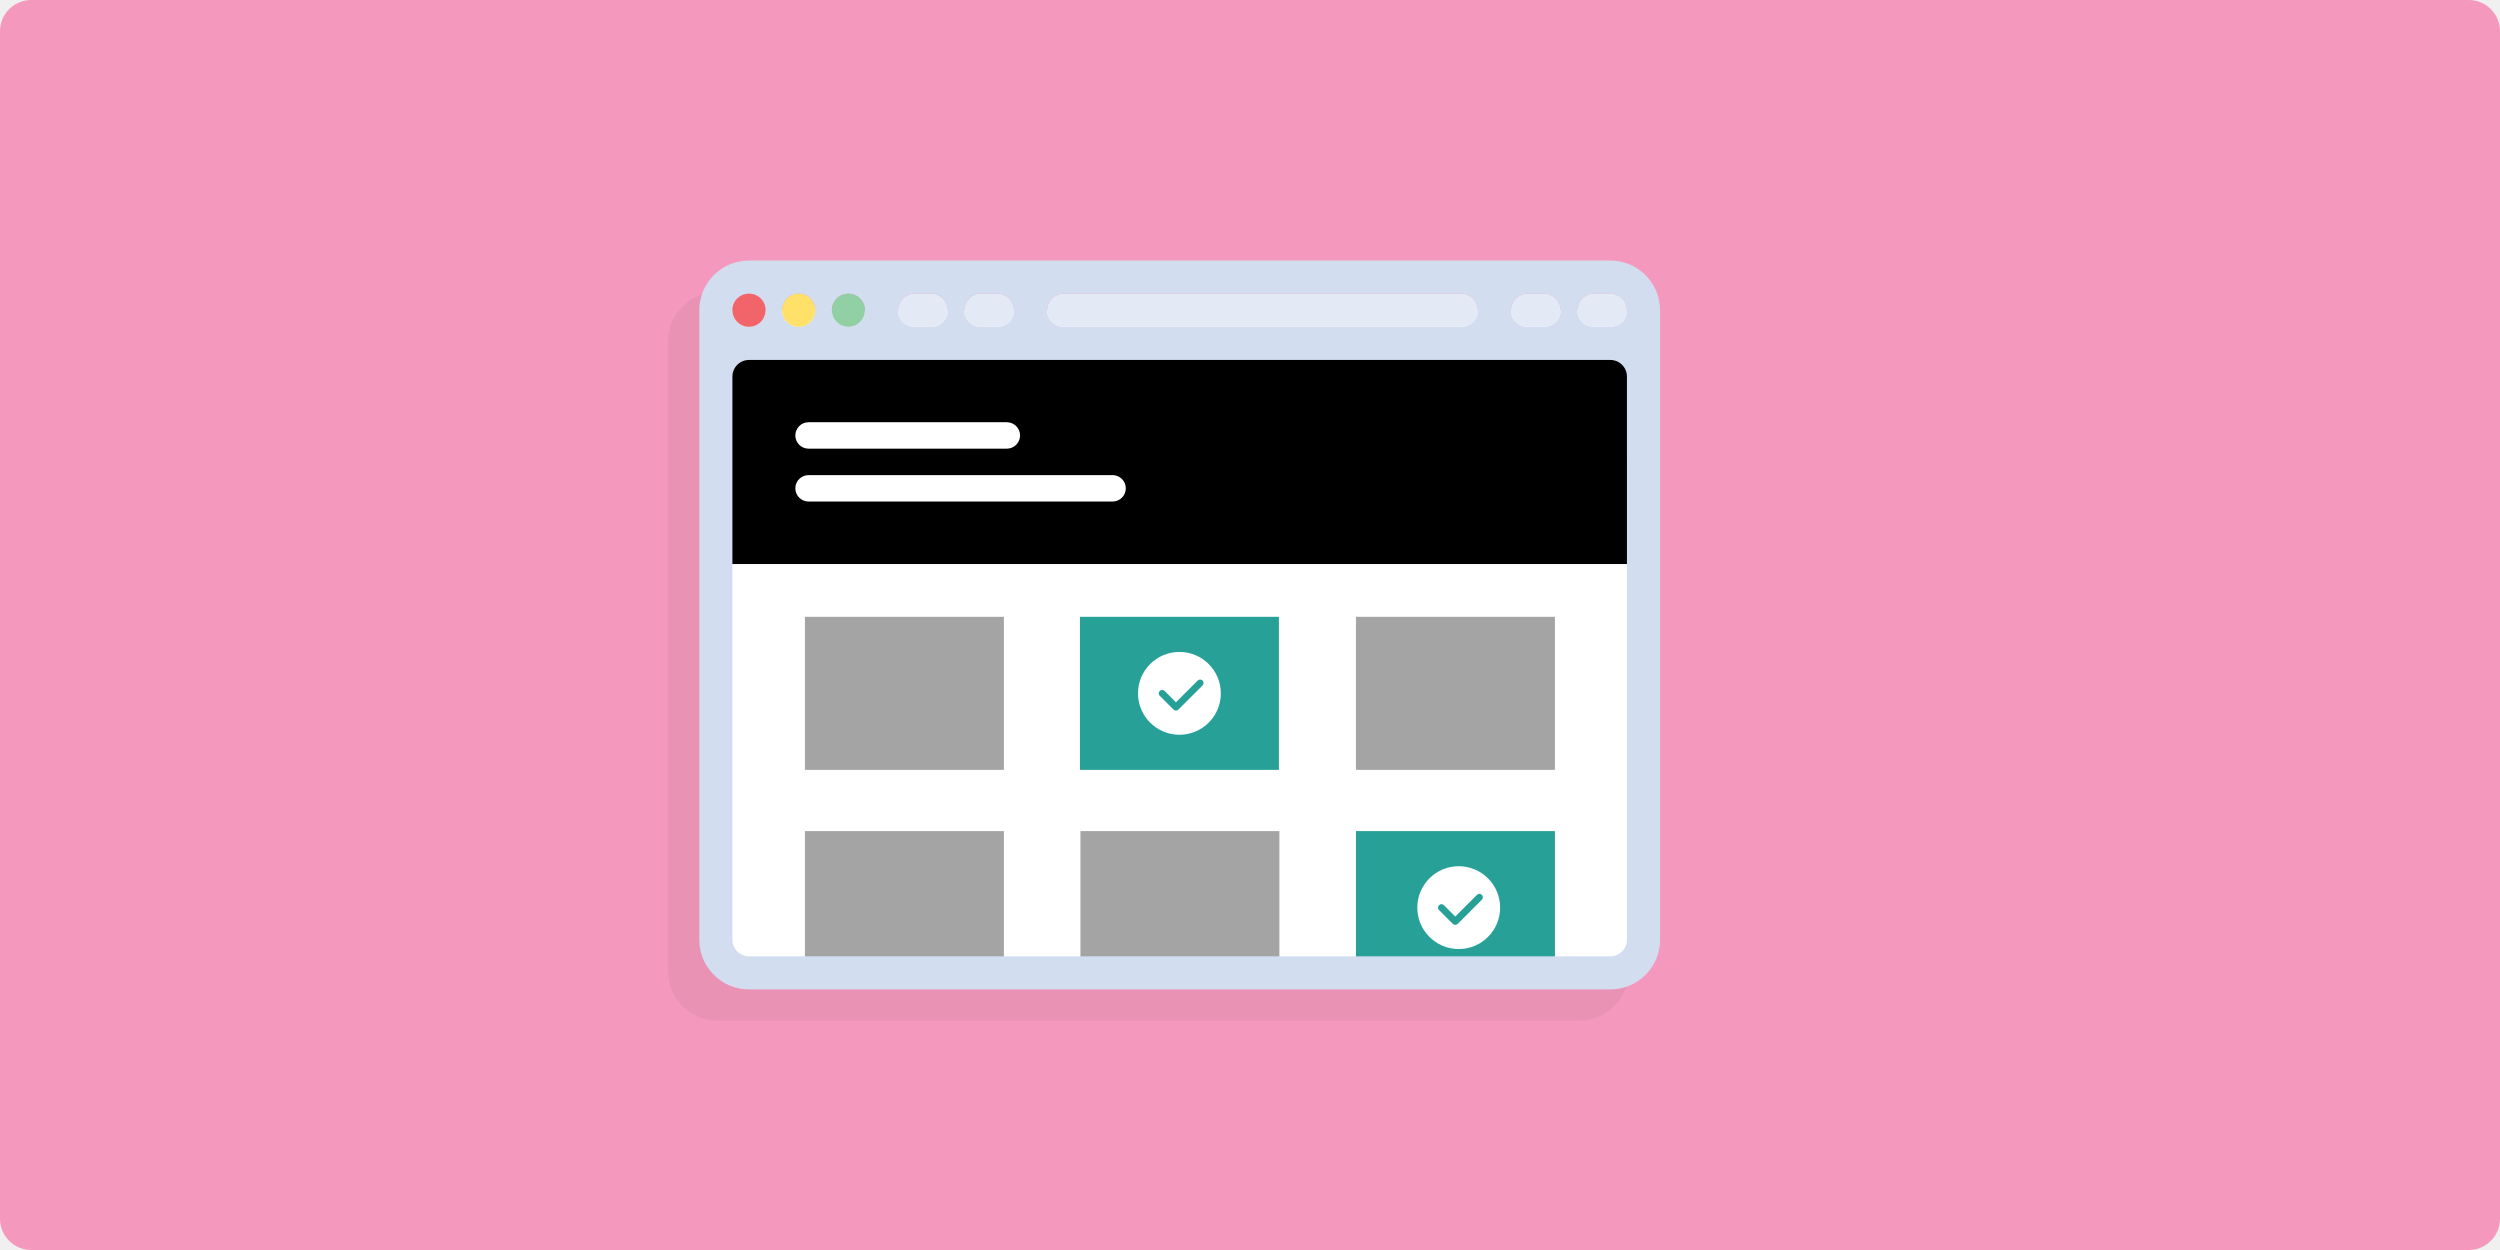
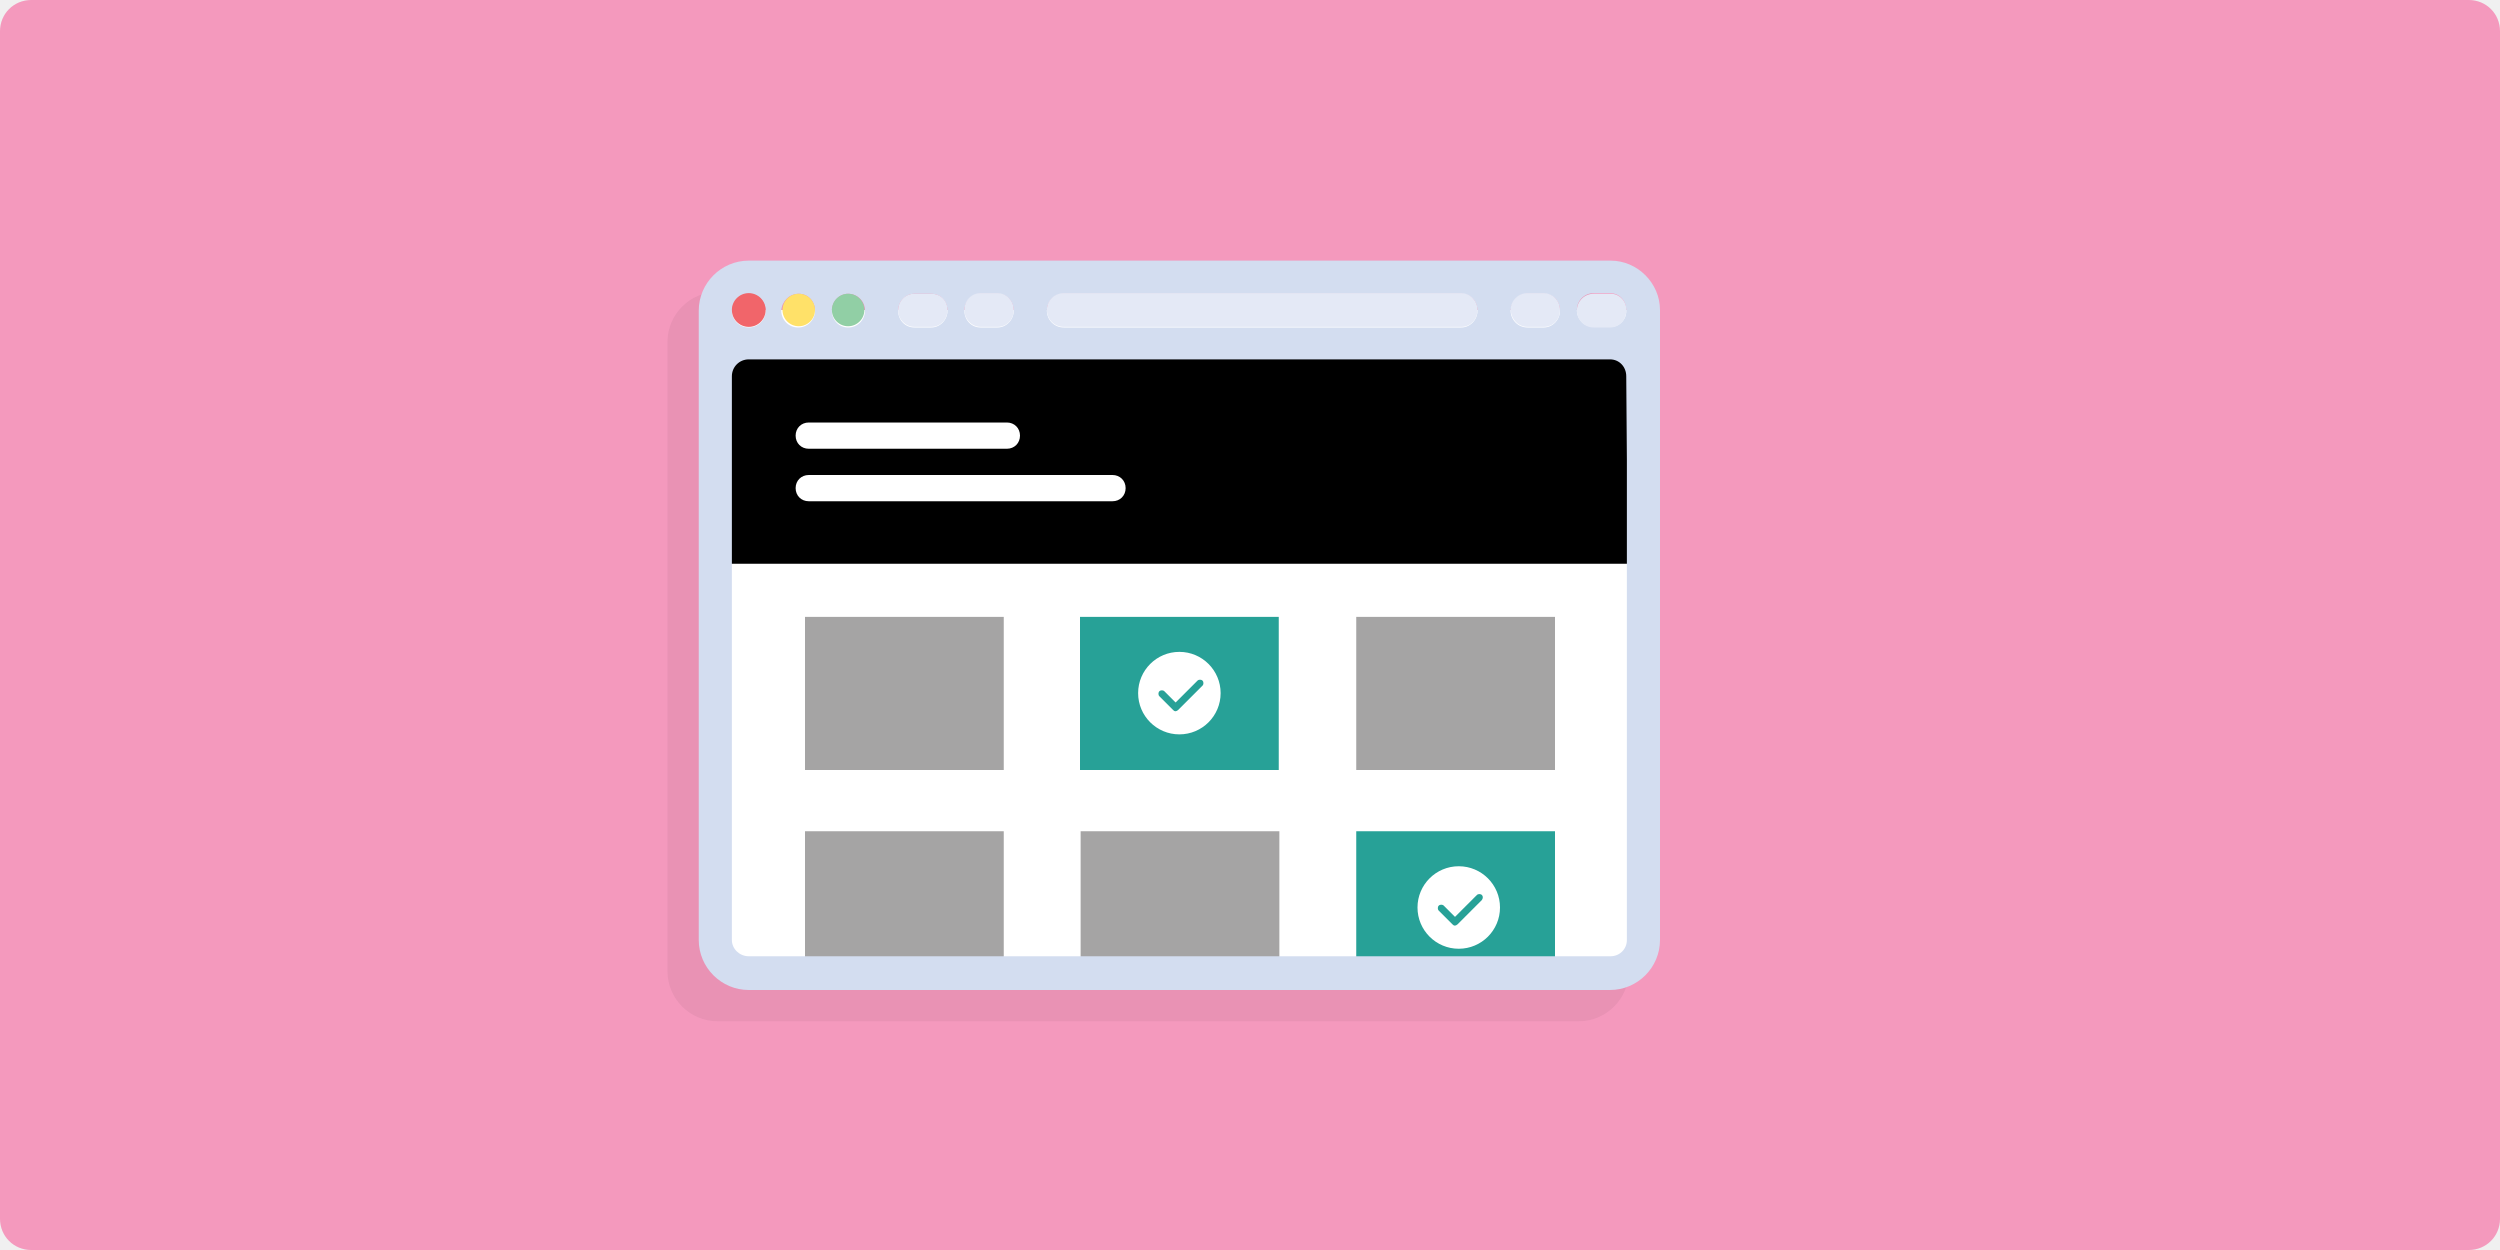
- <svg xmlns="http://www.w3.org/2000/svg" width="400" height="200" viewBox="0 0 400 200" fill="none">
-   <path d="M400 195C400 197.762 397.762 200 395 200H5C2.239 200 0 197.762 0 195V5C0 2.239 2.239 0 5 0H395C397.762 0 400 2.239 400 5V195Z" fill="#F499BD" />
-   <path opacity="0.05" d="M252.66 46.691H114.837C110.446 46.691 106.886 50.252 106.886 54.642V155.359C106.886 159.75 110.446 163.31 114.837 163.31H252.66C257.051 163.31 260.611 159.749 260.611 155.359V54.642C260.611 50.251 257.051 46.691 252.66 46.691Z" fill="black" />
-   <path d="M261.75 49.642H114.75V155.25H261.75V49.642Z" fill="white" />
-   <path d="M261.75 56.833H115.5V90.246H261.75V56.833Z" fill="black" />
-   <path d="M178.013 80.247H129.368C128.201 80.247 127.253 79.299 127.253 78.132C127.253 76.965 128.201 76.017 129.368 76.017H178.013C179.18 76.017 180.128 76.965 180.128 78.132C180.128 79.299 179.181 80.247 178.013 80.247Z" fill="white" />
-   <path d="M161.094 71.787H129.369C128.202 71.787 127.254 70.84 127.254 69.672C127.254 68.504 128.202 67.557 129.369 67.557H161.094C162.261 67.557 163.209 68.505 163.209 69.672C163.209 70.839 162.261 71.787 161.094 71.787Z" fill="white" />
-   <path d="M160.624 98.69H128.788V123.18H160.624V98.69Z" fill="#A5A4A4" />
-   <path d="M204.624 98.69H172.789V123.18H204.624V98.69Z" fill="#27A197" />
-   <path d="M248.787 98.69H216.951V123.18H248.787V98.69Z" fill="#A5A4A4" />
-   <path d="M160.624 132.976H128.788V157.465H160.624V132.976Z" fill="#A5A4A4" />
-   <path d="M204.705 132.976H172.87V157.465H204.705V132.976Z" fill="#A5A4A4" />
-   <path d="M248.787 132.976H216.951V157.465H248.787V132.976Z" fill="#27A197" />
-   <path d="M188.707 117.561C192.366 117.561 195.333 114.594 195.333 110.935C195.333 107.276 192.366 104.309 188.707 104.309C185.048 104.309 182.081 107.276 182.081 110.935C182.081 114.594 185.048 117.561 188.707 117.561Z" fill="white" />
-   <path d="M192.41 108.888C192.194 108.672 191.845 108.672 191.629 108.888L188.154 112.363L186.336 110.545C186.12 110.329 185.771 110.329 185.555 110.545C185.339 110.761 185.339 111.11 185.555 111.326L187.763 113.534C187.871 113.641 188.012 113.696 188.154 113.696C188.295 113.696 188.437 113.641 188.544 113.534L192.409 109.669C192.625 109.452 192.625 109.104 192.41 108.888Z" fill="#27A197" />
-   <path d="M233.395 151.846C237.054 151.846 240.021 148.879 240.021 145.22C240.021 141.561 237.054 138.594 233.395 138.594C229.736 138.594 226.769 141.561 226.769 145.22C226.769 148.879 229.736 151.846 233.395 151.846Z" fill="white" />
-   <path d="M237.098 143.173C236.881 142.957 236.533 142.957 236.317 143.173L232.842 146.648L231.024 144.83C230.808 144.614 230.46 144.614 230.243 144.83C230.028 145.046 230.028 145.395 230.243 145.611L232.452 147.819C232.559 147.926 232.701 147.981 232.843 147.981C232.984 147.981 233.126 147.926 233.234 147.819L237.099 143.954C237.312 143.737 237.312 143.389 237.098 143.173Z" fill="#27A197" />
-   <path d="M257.659 41.69H119.837C115.446 41.69 111.886 45.251 111.886 49.641V150.358C111.886 154.749 115.446 158.309 119.837 158.309H257.659C262.05 158.309 265.61 154.748 265.61 150.358V49.642C265.61 45.251 262.05 41.69 257.659 41.69ZM244.407 46.991H247.057C248.521 46.991 249.707 48.179 249.707 49.641C249.707 51.106 248.52 52.291 247.057 52.291H244.407C242.943 52.291 241.756 51.105 241.756 49.641C241.757 48.179 242.943 46.991 244.407 46.991ZM170.195 46.991H233.805C235.269 46.991 236.455 48.179 236.455 49.641C236.455 51.106 235.268 52.291 233.805 52.291H170.195C168.731 52.291 167.544 51.105 167.544 49.641C167.544 48.179 168.731 46.991 170.195 46.991ZM156.943 46.991H159.594C161.057 46.991 162.244 48.179 162.244 49.641C162.244 51.106 161.057 52.291 159.594 52.291H156.943C155.479 52.291 154.293 51.105 154.293 49.641C154.292 48.179 155.479 46.991 156.943 46.991ZM146.341 46.991H148.992C150.455 46.991 151.642 48.179 151.642 49.641C151.642 51.106 150.455 52.291 148.992 52.291H146.341C144.877 52.291 143.691 51.105 143.691 49.641C143.691 48.179 144.877 46.991 146.341 46.991ZM135.739 46.991C137.203 46.991 138.39 48.179 138.39 49.641C138.39 51.106 137.203 52.291 135.739 52.291C134.275 52.291 133.089 51.105 133.089 49.641C133.089 48.179 134.275 46.991 135.739 46.991ZM127.789 46.991C129.252 46.991 130.439 48.179 130.439 49.641C130.439 51.106 129.252 52.291 127.789 52.291C126.325 52.291 125.138 51.105 125.138 49.641C125.138 48.179 126.324 46.991 127.789 46.991ZM119.837 46.991C121.301 46.991 122.488 48.179 122.488 49.641C122.488 51.106 121.301 52.291 119.837 52.291C118.373 52.291 117.187 51.105 117.187 49.641C117.187 48.179 118.373 46.991 119.837 46.991ZM260.31 73.495V150.358C260.31 151.822 259.123 153.008 257.66 153.008H119.837C118.373 153.008 117.187 151.821 117.187 150.358V73.495V60.243C117.187 58.78 118.374 57.593 119.837 57.593H257.659C259.123 57.593 260.309 58.781 260.309 60.243V73.495H260.31ZM257.659 52.292H255.009C253.545 52.292 252.358 51.105 252.358 49.642C252.358 48.179 253.546 46.992 255.009 46.992H257.659C259.123 46.992 260.309 48.18 260.309 49.642C260.31 51.106 259.123 52.292 257.659 52.292Z" fill="#D3DDF0" />
-   <path d="M119.837 52.292C121.301 52.292 122.487 51.106 122.487 49.642C122.487 48.178 121.301 46.992 119.837 46.992C118.373 46.992 117.187 48.178 117.187 49.642C117.187 51.106 118.373 52.292 119.837 52.292Z" fill="#F1656A" />
-   <path d="M127.789 52.292C129.253 52.292 130.439 51.106 130.439 49.642C130.439 48.178 129.253 46.992 127.789 46.992C126.325 46.992 125.139 48.178 125.139 49.642C125.139 51.106 126.325 52.292 127.789 52.292Z" fill="#FFE169" />
-   <path d="M135.739 52.292C137.203 52.292 138.389 51.106 138.389 49.642C138.389 48.178 137.203 46.992 135.739 46.992C134.275 46.992 133.089 48.178 133.089 49.642C133.089 51.106 134.275 52.292 135.739 52.292Z" fill="#91CFA5" />
-   <path d="M146.341 52.292H148.992C150.455 52.292 151.642 51.105 151.642 49.642C151.642 48.179 150.455 46.992 148.992 46.992H146.341C144.877 46.992 143.691 48.18 143.691 49.642C143.691 51.106 144.877 52.292 146.341 52.292Z" fill="#E4E9F6" />
-   <path d="M156.943 52.292H159.594C161.057 52.292 162.244 51.105 162.244 49.642C162.244 48.179 161.057 46.992 159.594 46.992H156.943C155.479 46.992 154.293 48.18 154.293 49.642C154.292 51.106 155.479 52.292 156.943 52.292Z" fill="#E4E9F6" />
-   <path d="M244.407 52.292H247.057C248.521 52.292 249.707 51.105 249.707 49.642C249.707 48.179 248.52 46.992 247.057 46.992H244.407C242.943 46.992 241.756 48.18 241.756 49.642C241.757 51.106 242.943 52.292 244.407 52.292Z" fill="#E4E9F6" />
-   <path d="M257.659 46.991H255.009C253.545 46.991 252.358 48.179 252.358 49.641C252.358 51.106 253.546 52.291 255.009 52.291H257.659C259.123 52.291 260.309 51.105 260.309 49.641C260.31 48.179 259.123 46.991 257.659 46.991Z" fill="#E4E9F6" />
-   <path d="M170.195 52.292H233.805C235.269 52.292 236.455 51.105 236.455 49.642C236.455 48.179 235.268 46.992 233.805 46.992H170.195C168.731 46.992 167.544 48.18 167.544 49.642C167.544 51.106 168.731 52.292 170.195 52.292Z" fill="#E4E9F6" />
+ <svg xmlns="http://www.w3.org/2000/svg" version="1.1" id="Layer_1" x="0px" y="0px" viewBox="0 0 400 200" style="enable-background:new 0 0 400 200;" xml:space="preserve">
+   <style type="text/css">
+ 	.st0{fill:#F499BD;}
+ 	.st1{opacity:5.000000e-02;enable-background:new    ;}
+ 	.st2{fill:#FFFFFF;}
+ 	.st3{fill:#A5A4A4;}
+ 	.st4{fill:#27A197;}
+ 	.st5{fill:#D3DDF0;}
+ 	.st6{fill:#F1656A;}
+ 	.st7{fill:#FFE169;}
+ 	.st8{fill:#91CFA5;}
+ 	.st9{fill:#E4E9F6;}
+ </style>
+   <g>
+     <path class="st0" d="M400,195c0,2.8-2.2,5-5,5H5c-2.8,0-5-2.2-5-5V5c0-2.8,2.2-5,5-5h390c2.8,0,5,2.2,5,5V195z" />
+   </g>
+   <g>
+     <path class="st1" d="M252.7,46.7H114.8c-4.4,0-8,3.6-8,8v100.7c0,4.4,3.6,8,8,8h137.8c4.4,0,8-3.6,8-8V54.6   C260.6,50.3,257.1,46.7,252.7,46.7z" />
+     <rect x="114.8" y="49.6" class="st2" width="147" height="105.6" />
+   </g>
+   <g id="Layer_4">
+     <rect x="115.5" y="56.8" width="146.2" height="33.4" />
+     <path class="st2" d="M178,80.2h-48.6c-1.2,0-2.1-0.9-2.1-2.1s0.9-2.1,2.1-2.1H178c1.2,0,2.1,0.9,2.1,2.1S179.2,80.2,178,80.2z" />
+     <path class="st2" d="M161.1,71.8h-31.7c-1.2,0-2.1-0.9-2.1-2.1s0.9-2.1,2.1-2.1h31.7c1.2,0,2.1,0.9,2.1,2.1S162.3,71.8,161.1,71.8z   " />
+     <rect x="128.8" y="98.7" class="st3" width="31.8" height="24.5" />
+     <rect x="172.8" y="98.7" class="st4" width="31.8" height="24.5" />
+     <rect x="217" y="98.7" class="st3" width="31.8" height="24.5" />
+     <rect x="128.8" y="133" class="st3" width="31.8" height="24.5" />
+     <rect x="172.9" y="133" class="st3" width="31.8" height="24.5" />
+     <rect x="217" y="133" class="st4" width="31.8" height="24.5" />
+     <g>
+       <circle class="st2" cx="188.7" cy="110.9" r="6.6" />
+       <path class="st4" d="M192.4,108.9c-0.2-0.2-0.6-0.2-0.8,0l-3.5,3.5l-1.8-1.8c-0.2-0.2-0.6-0.2-0.8,0s-0.2,0.6,0,0.8l2.2,2.2    c0.1,0.1,0.2,0.2,0.4,0.2c0.1,0,0.3-0.1,0.4-0.2l3.9-3.9C192.6,109.5,192.6,109.1,192.4,108.9z" />
+     </g>
+     <g>
+       <circle class="st2" cx="233.4" cy="145.2" r="6.6" />
+       <path class="st4" d="M237.1,143.2c-0.2-0.2-0.6-0.2-0.8,0l-3.5,3.5l-1.8-1.8c-0.2-0.2-0.6-0.2-0.8,0c-0.2,0.2-0.2,0.6,0,0.8    l2.2,2.2c0.1,0.1,0.2,0.2,0.4,0.2c0.1,0,0.3-0.1,0.4-0.2l3.9-3.9C237.3,143.7,237.3,143.4,237.1,143.2z" />
+     </g>
+   </g>
+   <g id="Layer_3">
+     <g>
+       <path class="st5" d="M257.7,41.7H119.8c-4.4,0-8,3.6-8,8v100.7c0,4.4,3.6,8,8,8h137.8c4.4,0,8-3.6,8-8V49.6    C265.6,45.3,262,41.7,257.7,41.7z M244.4,47h2.6c1.5,0,2.6,1.2,2.6,2.7c0,1.5-1.2,2.7-2.6,2.7h-2.6c-1.5,0-2.7-1.2-2.7-2.7    C241.8,48.2,242.9,47,244.4,47z M170.2,47h63.6c1.5,0,2.6,1.2,2.6,2.7c0,1.5-1.2,2.7-2.6,2.7h-63.6c-1.5,0-2.7-1.2-2.7-2.7    C167.5,48.2,168.7,47,170.2,47z M156.9,47h2.7c1.5,0,2.6,1.2,2.6,2.7c0,1.5-1.2,2.7-2.6,2.7h-2.7c-1.5,0-2.6-1.2-2.6-2.7    C154.3,48.2,155.5,47,156.9,47z M146.3,47h2.7c1.5,0,2.6,1.2,2.6,2.7c0,1.5-1.2,2.7-2.6,2.7h-2.7c-1.5,0-2.6-1.2-2.6-2.7    C143.7,48.2,144.9,47,146.3,47z M135.7,47c1.5,0,2.7,1.2,2.7,2.7c0,1.5-1.2,2.7-2.7,2.7s-2.6-1.2-2.6-2.7    C133.1,48.2,134.3,47,135.7,47z M127.8,47c1.5,0,2.6,1.2,2.6,2.7c0,1.5-1.2,2.7-2.7,2.7c-1.5,0-2.7-1.2-2.7-2.7    C125.1,48.2,126.3,47,127.8,47z M119.8,47c1.5,0,2.7,1.2,2.7,2.7c0,1.5-1.2,2.7-2.7,2.7s-2.7-1.2-2.7-2.7    C117.2,48.2,118.4,47,119.8,47z M260.3,73.5v76.9c0,1.5-1.2,2.6-2.6,2.6H119.8c-1.5,0-2.7-1.2-2.7-2.6V73.5V60.2    c0-1.5,1.2-2.7,2.7-2.7h137.8c1.5,0,2.6,1.2,2.6,2.7L260.3,73.5L260.3,73.5z M257.7,52.3H255c-1.5,0-2.7-1.2-2.7-2.7    s1.2-2.7,2.7-2.7h2.6c1.5,0,2.6,1.2,2.6,2.7C260.3,51.1,259.1,52.3,257.7,52.3z" />
+       <circle class="st6" cx="119.8" cy="49.6" r="2.7" />
+       <circle class="st7" cx="127.8" cy="49.6" r="2.6" />
+       <circle class="st8" cx="135.7" cy="49.6" r="2.6" />
+       <g>
+         <path class="st9" d="M146.3,52.3h2.7c1.5,0,2.6-1.2,2.6-2.7S150.5,47,149,47h-2.7c-1.5,0-2.6,1.2-2.6,2.7     C143.7,51.1,144.9,52.3,146.3,52.3z" />
+         <path class="st9" d="M156.9,52.3h2.7c1.5,0,2.6-1.2,2.6-2.7s-1.2-2.7-2.6-2.7h-2.7c-1.5,0-2.6,1.2-2.6,2.7     C154.3,51.1,155.5,52.3,156.9,52.3z" />
+         <path class="st9" d="M244.4,52.3h2.6c1.5,0,2.6-1.2,2.6-2.7s-1.2-2.7-2.6-2.7h-2.6c-1.5,0-2.7,1.2-2.7,2.7     C241.8,51.1,242.9,52.3,244.4,52.3z" />
+         <path class="st9" d="M257.7,47H255c-1.5,0-2.7,1.2-2.7,2.7c0,1.5,1.2,2.7,2.7,2.7h2.6c1.5,0,2.6-1.2,2.6-2.7     C260.3,48.2,259.1,47,257.7,47z" />
+         <path class="st9" d="M170.2,52.3h63.6c1.5,0,2.6-1.2,2.6-2.7s-1.2-2.7-2.6-2.7h-63.6c-1.5,0-2.7,1.2-2.7,2.7     C167.5,51.1,168.7,52.3,170.2,52.3z" />
+       </g>
+     </g>
+   </g>
</svg>
